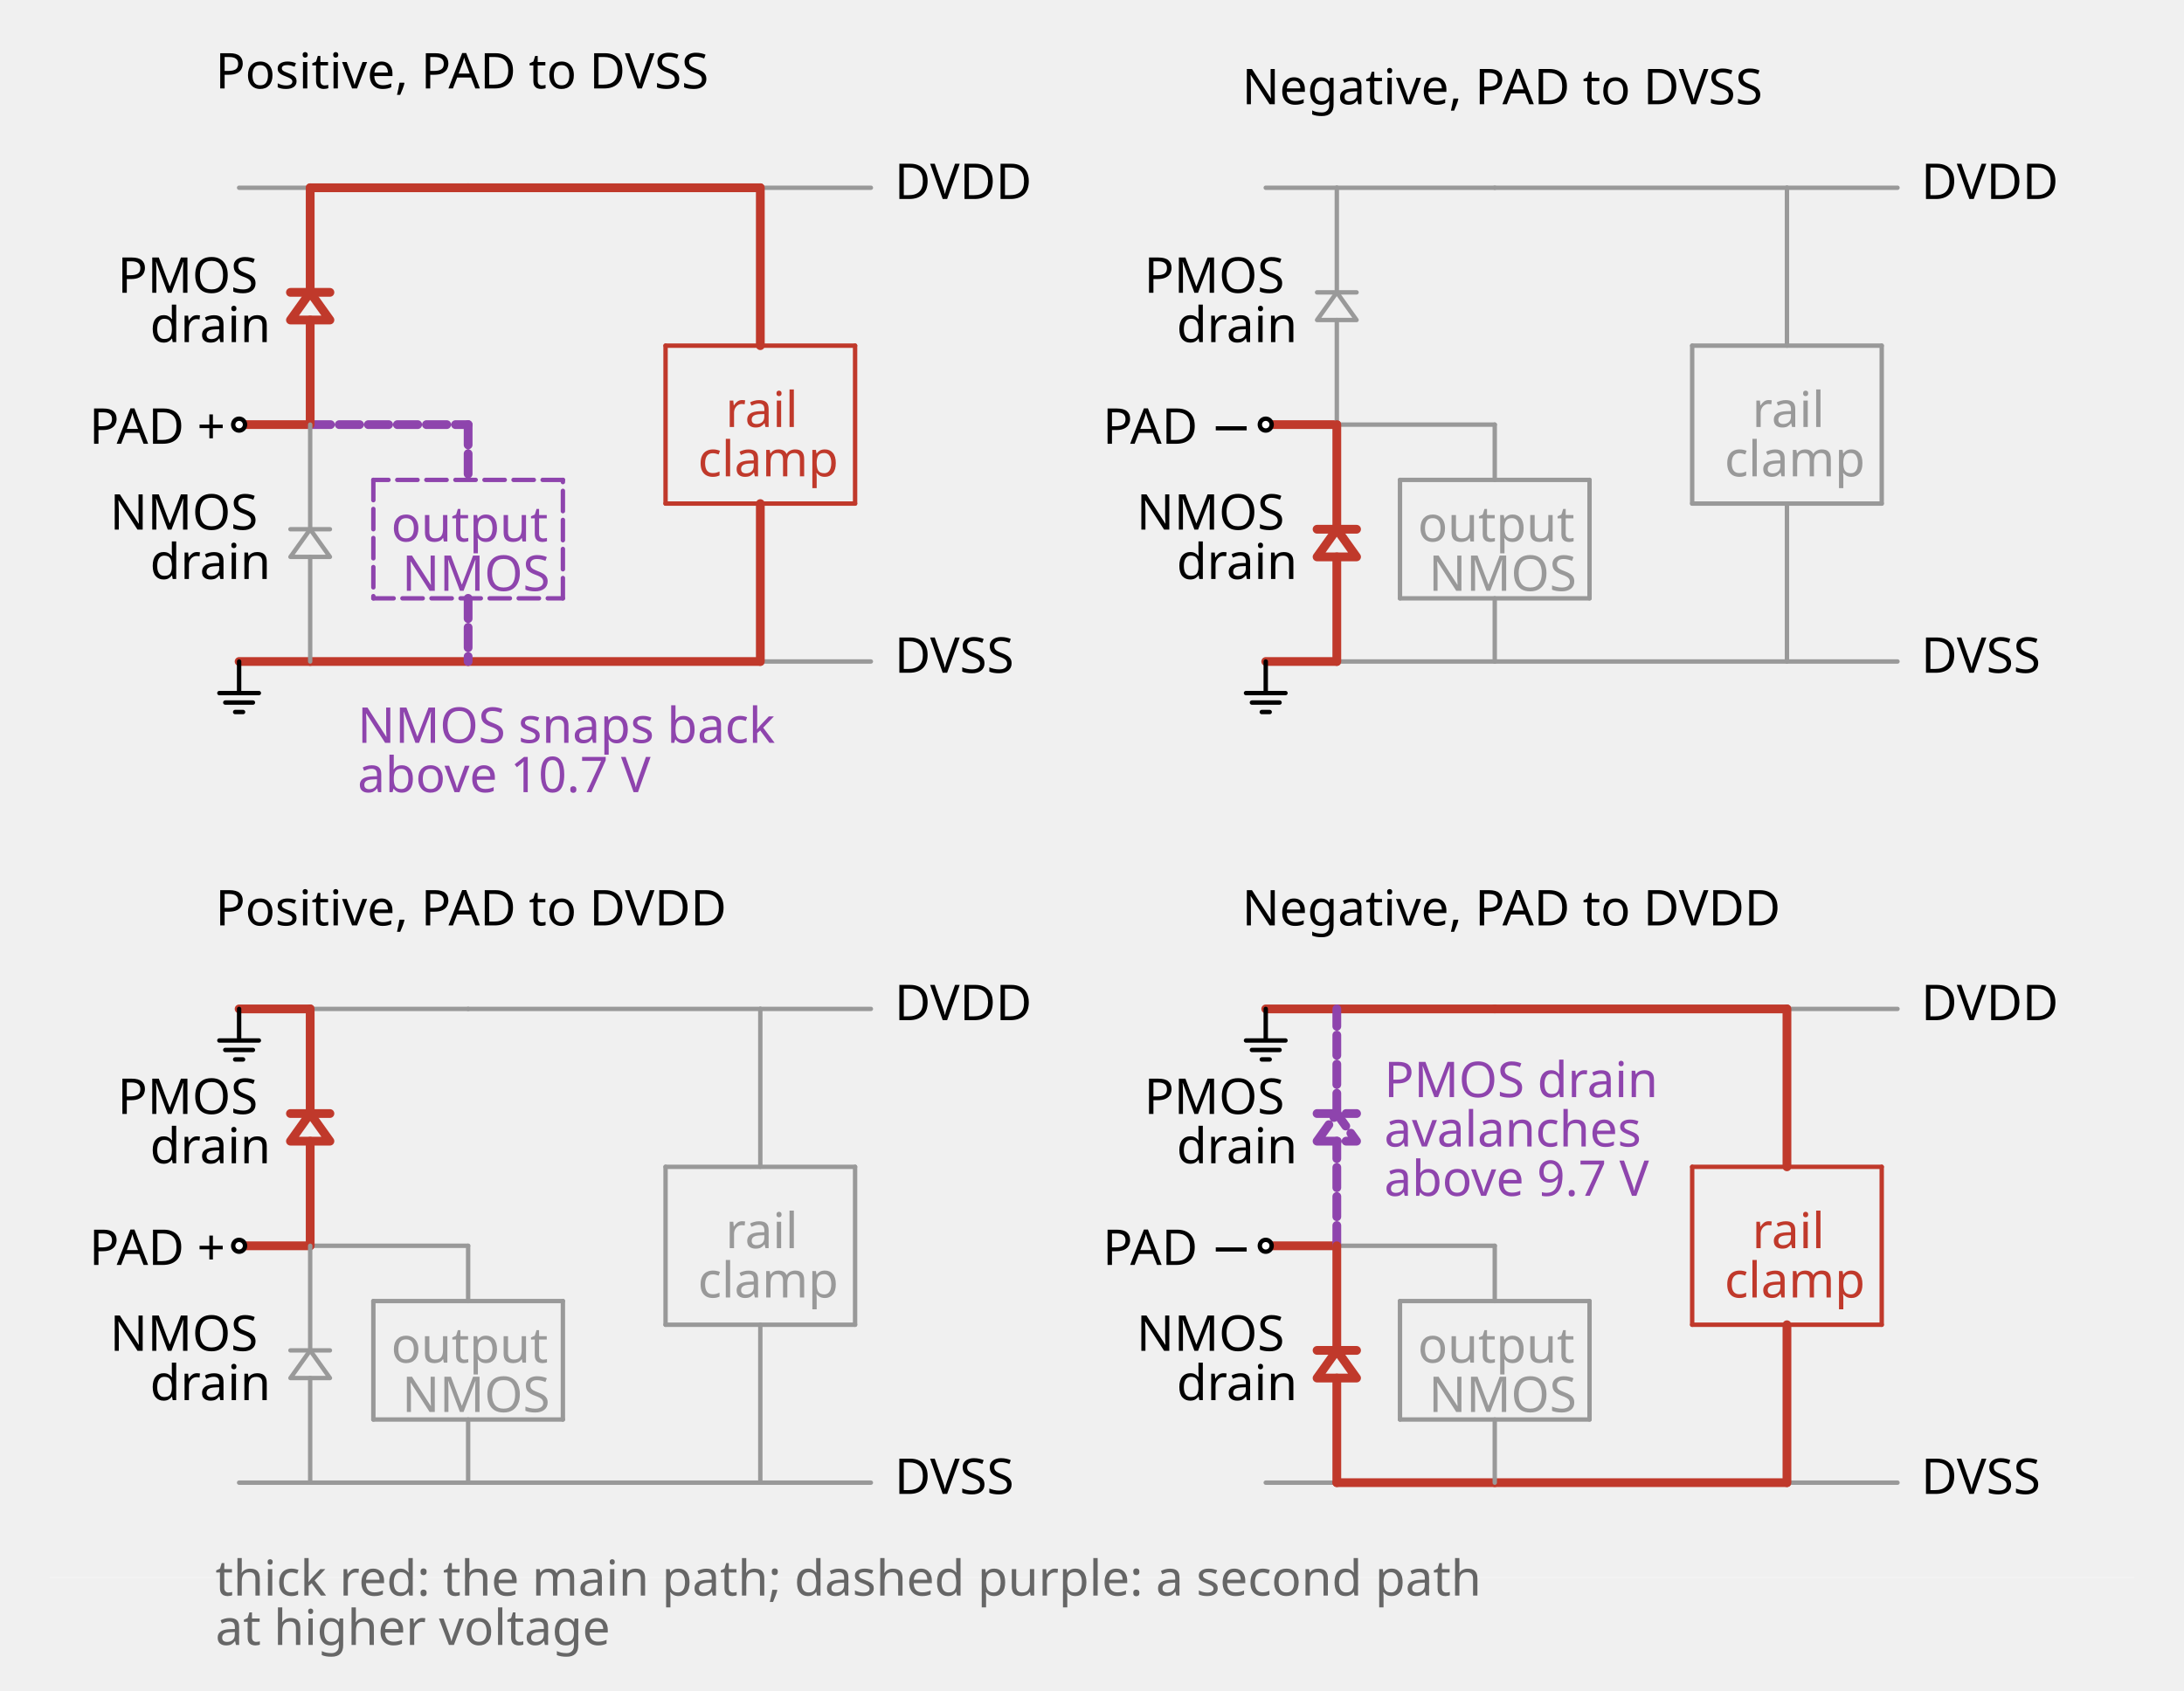
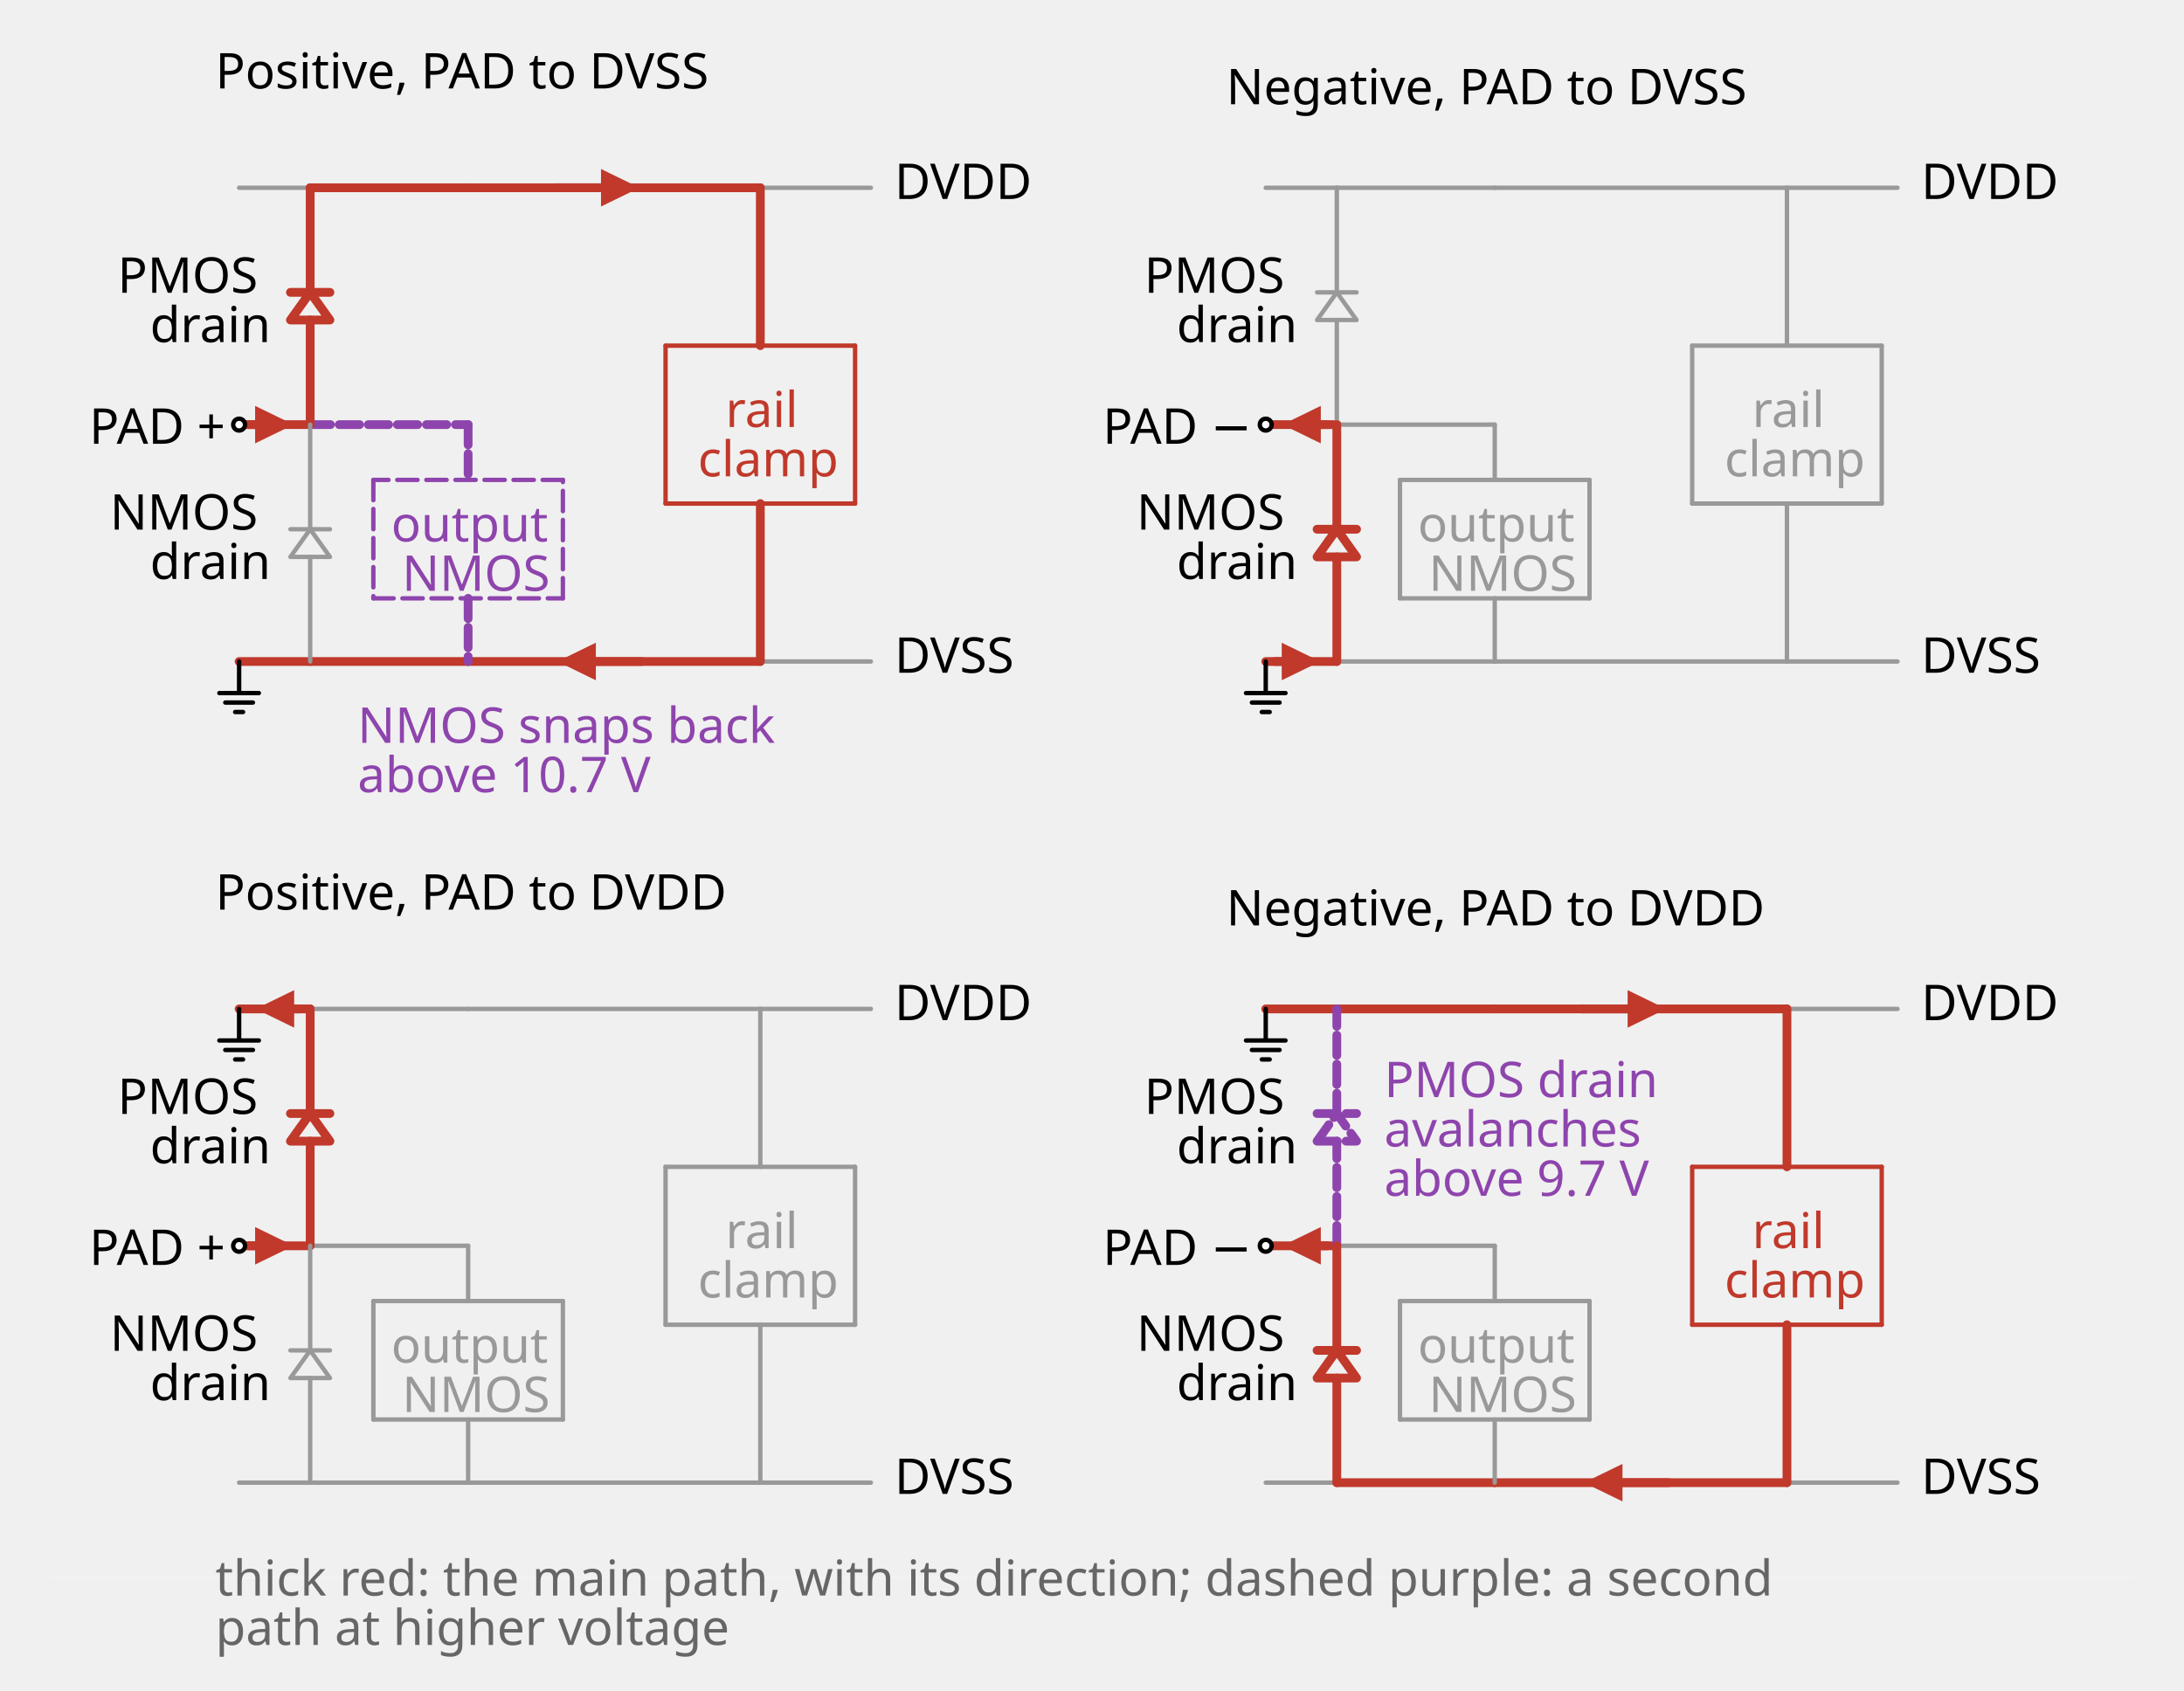
<svg xmlns="http://www.w3.org/2000/svg" xml:lang="en" height="616.48pt" width="796.48pt" viewBox="-69.92 -241.28 796.48 616.48">
  <polygon points="36,-124.56 43.2,-134.64 50.4,-124.56 " style="stroke:#c0392b;fill:none;stroke-width:3.2;stroke-dasharray:-;stroke-linecap:round;stroke-linejoin:round;" />
  <polygon points="36,-38.16 43.2,-48.24 50.4,-38.16 " style="stroke:#999999;fill:none;stroke-width:1.6;stroke-dasharray:-;stroke-linecap:round;stroke-linejoin:round;" />
  <polygon points="410.4,-124.56 417.6,-134.64 424.8,-124.56 " style="stroke:#999999;fill:none;stroke-width:1.6;stroke-dasharray:-;stroke-linecap:round;stroke-linejoin:round;" />
  <polygon points="410.4,-38.16 417.6,-48.24 424.8,-38.16 " style="stroke:#c0392b;fill:none;stroke-width:3.2;stroke-dasharray:-;stroke-linecap:round;stroke-linejoin:round;" />
  <polygon points="36,174.96 43.2,164.88 50.4,174.96 " style="stroke:#c0392b;fill:none;stroke-width:3.2;stroke-dasharray:-;stroke-linecap:round;stroke-linejoin:round;" />
  <polygon points="36,261.36 43.2,251.28 50.4,261.36 " style="stroke:#999999;fill:none;stroke-width:1.6;stroke-dasharray:-;stroke-linecap:round;stroke-linejoin:round;" />
  <polygon points="410.4,174.96 417.6,164.88 424.8,174.96 " style="stroke:#8e44ad;fill:none;stroke-width:3.2;stroke-dasharray:7.4,3.2;stroke-linecap:round;stroke-linejoin:round;" />
  <polygon points="410.4,261.36 417.6,251.28 424.8,261.36 " style="stroke:#c0392b;fill:none;stroke-width:3.2;stroke-dasharray:-;stroke-linecap:round;stroke-linejoin:round;" />
  <path d="M 17.28,-172.8 L 30.24,-172.8 L 43.2,-172.8" style="stroke:#999999;fill:none;stroke-width:1.6;stroke-dasharray:-;stroke-linecap:round;stroke-linejoin:round;" />
  <path d="M 43.2,-172.8 L 72,-172.8 L 100.8,-172.8" style="stroke:#c0392b;fill:none;stroke-width:3.2;stroke-dasharray:-;stroke-linecap:round;stroke-linejoin:round;" />
  <path d="M 100.8,-172.8 L 154.08,-172.8 L 207.36,-172.8" style="stroke:#c0392b;fill:none;stroke-width:3.2;stroke-dasharray:-;stroke-linecap:round;stroke-linejoin:round;" />
  <path d="M 207.36,-172.8 L 227.52,-172.8 L 247.68,-172.8" style="stroke:#999999;fill:none;stroke-width:1.6;stroke-dasharray:-;stroke-linecap:round;stroke-linejoin:round;" />
  <path d="M 17.28,-0.0 L 30.24,-0 L 43.2,-0" style="stroke:#c0392b;fill:none;stroke-width:3.2;stroke-dasharray:-;stroke-linecap:round;stroke-linejoin:round;" />
  <path d="M 43.2,-0.0 L 72,-0 L 100.8,-0" style="stroke:#c0392b;fill:none;stroke-width:3.2;stroke-dasharray:-;stroke-linecap:round;stroke-linejoin:round;" />
  <path d="M 100.8,-0.0 L 154.08,-0 L 207.36,-0" style="stroke:#c0392b;fill:none;stroke-width:3.2;stroke-dasharray:-;stroke-linecap:round;stroke-linejoin:round;" />
  <path d="M 207.36,-0.0 L 227.52,-0 L 247.68,-0" style="stroke:#999999;fill:none;stroke-width:1.6;stroke-dasharray:-;stroke-linecap:round;stroke-linejoin:round;" />
  <path d="M 17.28,-86.4 L 30.24,-86.4 L 43.2,-86.4" style="stroke:#c0392b;fill:none;stroke-width:3.2;stroke-dasharray:-;stroke-linecap:round;stroke-linejoin:round;" />
  <path d="M 43.2,-86.4 L 72,-86.4 L 100.8,-86.4" style="stroke:#8e44ad;fill:none;stroke-width:3.2;stroke-dasharray:7.4,3.2;stroke-linecap:round;stroke-linejoin:round;" />
  <path d="M 43.2,-86.4 L 43.2,-124.56 M 36,-134.64 L 50.4,-134.64 M 43.2,-134.64 L 43.2,-172.8" style="stroke:#c0392b;fill:none;stroke-width:3.2;stroke-dasharray:-;stroke-linecap:round;stroke-linejoin:round;" />
  <path d="M 43.2,-0.0 L 43.2,-38.16 M 36,-48.24 L 50.4,-48.24 M 43.2,-48.24 L 43.2,-86.4" style="stroke:#999999;fill:none;stroke-width:1.6;stroke-dasharray:-;stroke-linecap:round;stroke-linejoin:round;" />
  <path d="M 100.8,-86.4 L 100.8,-76.32 L 100.8,-66.24" style="stroke:#8e44ad;fill:none;stroke-width:3.2;stroke-dasharray:7.4,3.2;stroke-linecap:round;stroke-linejoin:round;" />
  <path d="M 100.8,-23.04 L 100.8,-11.52 L 100.8,-0" style="stroke:#8e44ad;fill:none;stroke-width:3.2;stroke-dasharray:7.4,3.2;stroke-linecap:round;stroke-linejoin:round;" />
  <path d="M 66.24,-23.04 L 100.8,-23.04 L 135.36,-23.04" style="stroke:#8e44ad;fill:none;stroke-width:1.6;stroke-dasharray:7.4,3.2;stroke-linecap:round;stroke-linejoin:round;" />
  <path d="M 135.36,-23.04 L 135.36,-44.64 L 135.36,-66.24" style="stroke:#8e44ad;fill:none;stroke-width:1.6;stroke-dasharray:7.4,3.2;stroke-linecap:round;stroke-linejoin:round;" />
  <path d="M 135.36,-66.24 L 100.8,-66.24 L 66.24,-66.24" style="stroke:#8e44ad;fill:none;stroke-width:1.6;stroke-dasharray:7.4,3.2;stroke-linecap:round;stroke-linejoin:round;" />
  <path d="M 66.24,-66.24 L 66.24,-44.64 L 66.24,-23.04" style="stroke:#8e44ad;fill:none;stroke-width:1.6;stroke-dasharray:7.4,3.2;stroke-linecap:round;stroke-linejoin:round;" />
  <path d="M 207.36,-172.8 L 207.36,-144 L 207.36,-115.2" style="stroke:#c0392b;fill:none;stroke-width:3.2;stroke-dasharray:-;stroke-linecap:round;stroke-linejoin:round;" />
  <path d="M 207.36,-57.6 L 207.36,-28.8 L 207.36,-0" style="stroke:#c0392b;fill:none;stroke-width:3.2;stroke-dasharray:-;stroke-linecap:round;stroke-linejoin:round;" />
  <path d="M 172.8,-57.6 L 207.36,-57.6 L 241.92,-57.6" style="stroke:#c0392b;fill:none;stroke-width:1.6;stroke-dasharray:-;stroke-linecap:round;stroke-linejoin:round;" />
  <path d="M 241.92,-57.6 L 241.92,-86.4 L 241.92,-115.2" style="stroke:#c0392b;fill:none;stroke-width:1.6;stroke-dasharray:-;stroke-linecap:round;stroke-linejoin:round;" />
  <path d="M 241.92,-115.2 L 207.36,-115.2 L 172.8,-115.2" style="stroke:#c0392b;fill:none;stroke-width:1.6;stroke-dasharray:-;stroke-linecap:round;stroke-linejoin:round;" />
  <path d="M 172.8,-115.2 L 172.8,-86.4 L 172.8,-57.6" style="stroke:#c0392b;fill:none;stroke-width:1.6;stroke-dasharray:-;stroke-linecap:round;stroke-linejoin:round;" />
  <path d="M 17.28,-0.0 L 17.28,11.52 L 10.08,11.52 L 24.48,11.52 M 12.24,14.976 L 22.32,14.976 M 15.84,18.432 L 18.72,18.432" style="stroke:black;fill:none;stroke-width:1.6;stroke-dasharray:-;stroke-linecap:round;stroke-linejoin:round;" />
+   <path d="M 20.736,-86.4 L 29.376,-86.4 L 23.616,-86.4" style="stroke:#c0392b;fill:none;stroke-width:3.2;stroke-dasharray:-;stroke-linecap:round;stroke-linejoin:round;" />
+   <path d="M 36.016 -86.4 L 23.616 -80.352 L 23.616 -92.448 Z" style="stroke:#c0392b;fill:#c0392b;stroke-linecap:butt;stroke-linejoin:miter;" />
+   <path d="M 132.48,-172.8 L 148.32,-172.8 L 149.76,-172.8" style="stroke:#c0392b;fill:none;stroke-width:3.2;stroke-dasharray:-;stroke-linecap:round;stroke-linejoin:round;" />
+   <path d="M 162.16 -172.8 L 149.76 -166.752 L 149.76 -178.848 Z" style="stroke:#c0392b;fill:#c0392b;stroke-linecap:butt;stroke-linejoin:miter;" />
+   <path d="M 164.16,-0.0 L 148.32,-0 L 146.88,-0" style="stroke:#c0392b;fill:none;stroke-width:3.2;stroke-dasharray:-;stroke-linecap:round;stroke-linejoin:round;" />
+   <path d="M 134.48 -0 L 146.88 -6.048 L 146.88 6.048 Z" style="stroke:#c0392b;fill:#c0392b;stroke-linecap:butt;stroke-linejoin:miter;" />
  <path d="M 391.68,-172.8 L 404.64,-172.8 L 417.6,-172.8" style="stroke:#999999;fill:none;stroke-width:1.6;stroke-dasharray:-;stroke-linecap:round;stroke-linejoin:round;" />
  <path d="M 417.6,-172.8 L 446.4,-172.8 L 475.2,-172.8" style="stroke:#999999;fill:none;stroke-width:1.6;stroke-dasharray:-;stroke-linecap:round;stroke-linejoin:round;" />
  <path d="M 475.2,-172.8 L 528.48,-172.8 L 581.76,-172.8" style="stroke:#999999;fill:none;stroke-width:1.6;stroke-dasharray:-;stroke-linecap:round;stroke-linejoin:round;" />
  <path d="M 581.76,-172.8 L 601.92,-172.8 L 622.08,-172.8" style="stroke:#999999;fill:none;stroke-width:1.6;stroke-dasharray:-;stroke-linecap:round;stroke-linejoin:round;" />
  <path d="M 391.68,-0.0 L 404.64,-0 L 417.6,-0" style="stroke:#c0392b;fill:none;stroke-width:3.2;stroke-dasharray:-;stroke-linecap:round;stroke-linejoin:round;" />
  <path d="M 417.6,-0.0 L 446.4,-0 L 475.2,-0" style="stroke:#999999;fill:none;stroke-width:1.6;stroke-dasharray:-;stroke-linecap:round;stroke-linejoin:round;" />
  <path d="M 475.2,-0.0 L 528.48,-0 L 581.76,-0" style="stroke:#999999;fill:none;stroke-width:1.6;stroke-dasharray:-;stroke-linecap:round;stroke-linejoin:round;" />
  <path d="M 581.76,-0.0 L 601.92,-0 L 622.08,-0" style="stroke:#999999;fill:none;stroke-width:1.6;stroke-dasharray:-;stroke-linecap:round;stroke-linejoin:round;" />
  <path d="M 391.68,-86.4 L 404.64,-86.4 L 417.6,-86.4" style="stroke:#c0392b;fill:none;stroke-width:3.2;stroke-dasharray:-;stroke-linecap:round;stroke-linejoin:round;" />
  <path d="M 417.6,-86.4 L 446.4,-86.4 L 475.2,-86.4" style="stroke:#999999;fill:none;stroke-width:1.6;stroke-dasharray:-;stroke-linecap:round;stroke-linejoin:round;" />
  <path d="M 417.6,-86.4 L 417.6,-124.56 M 410.4,-134.64 L 424.8,-134.64 M 417.6,-134.64 L 417.6,-172.8" style="stroke:#999999;fill:none;stroke-width:1.6;stroke-dasharray:-;stroke-linecap:round;stroke-linejoin:round;" />
  <path d="M 417.6,-0.0 L 417.6,-38.16 M 410.4,-48.24 L 424.8,-48.24 M 417.6,-48.24 L 417.6,-86.4" style="stroke:#c0392b;fill:none;stroke-width:3.2;stroke-dasharray:-;stroke-linecap:round;stroke-linejoin:round;" />
  <path d="M 475.2,-86.4 L 475.2,-76.32 L 475.2,-66.24" style="stroke:#999999;fill:none;stroke-width:1.6;stroke-dasharray:-;stroke-linecap:round;stroke-linejoin:round;" />
  <path d="M 475.2,-23.04 L 475.2,-11.52 L 475.2,-0" style="stroke:#999999;fill:none;stroke-width:1.6;stroke-dasharray:-;stroke-linecap:round;stroke-linejoin:round;" />
  <path d="M 440.64,-23.04 L 475.2,-23.04 L 509.76,-23.04" style="stroke:#999999;fill:none;stroke-width:1.6;stroke-dasharray:-;stroke-linecap:round;stroke-linejoin:round;" />
  <path d="M 509.76,-23.04 L 509.76,-44.64 L 509.76,-66.24" style="stroke:#999999;fill:none;stroke-width:1.6;stroke-dasharray:-;stroke-linecap:round;stroke-linejoin:round;" />
  <path d="M 509.76,-66.24 L 475.2,-66.24 L 440.64,-66.24" style="stroke:#999999;fill:none;stroke-width:1.6;stroke-dasharray:-;stroke-linecap:round;stroke-linejoin:round;" />
  <path d="M 440.64,-66.24 L 440.64,-44.64 L 440.64,-23.04" style="stroke:#999999;fill:none;stroke-width:1.6;stroke-dasharray:-;stroke-linecap:round;stroke-linejoin:round;" />
  <path d="M 581.76,-172.8 L 581.76,-144 L 581.76,-115.2" style="stroke:#999999;fill:none;stroke-width:1.6;stroke-dasharray:-;stroke-linecap:round;stroke-linejoin:round;" />
  <path d="M 581.76,-57.6 L 581.76,-28.8 L 581.76,-0" style="stroke:#999999;fill:none;stroke-width:1.6;stroke-dasharray:-;stroke-linecap:round;stroke-linejoin:round;" />
  <path d="M 547.2,-57.6 L 581.76,-57.6 L 616.32,-57.6" style="stroke:#999999;fill:none;stroke-width:1.6;stroke-dasharray:-;stroke-linecap:round;stroke-linejoin:round;" />
  <path d="M 616.32,-57.6 L 616.32,-86.4 L 616.32,-115.2" style="stroke:#999999;fill:none;stroke-width:1.6;stroke-dasharray:-;stroke-linecap:round;stroke-linejoin:round;" />
  <path d="M 616.32,-115.2 L 581.76,-115.2 L 547.2,-115.2" style="stroke:#999999;fill:none;stroke-width:1.6;stroke-dasharray:-;stroke-linecap:round;stroke-linejoin:round;" />
  <path d="M 547.2,-115.2 L 547.2,-86.4 L 547.2,-57.6" style="stroke:#999999;fill:none;stroke-width:1.6;stroke-dasharray:-;stroke-linecap:round;stroke-linejoin:round;" />
  <path d="M 391.68,-0.0 L 391.68,11.52 L 384.48,11.52 L 398.88,11.52 M 386.64,14.976 L 396.72,14.976 M 390.24,18.432 L 393.12,18.432" style="stroke:black;fill:none;stroke-width:1.6;stroke-dasharray:-;stroke-linecap:round;stroke-linejoin:round;" />
+   <path d="M 414.144,-86.4 L 405.504,-86.4 L 411.264,-86.4" style="stroke:#c0392b;fill:none;stroke-width:3.2;stroke-dasharray:-;stroke-linecap:round;stroke-linejoin:round;" />
+   <path d="M 398.864 -86.4 L 411.264 -92.448 L 411.264 -80.352 Z" style="stroke:#c0392b;fill:#c0392b;stroke-linecap:butt;stroke-linejoin:miter;" />
+   <path d="M 395.136,-0.0 L 403.776,-0 L 398.016,-0" style="stroke:#c0392b;fill:none;stroke-width:3.2;stroke-dasharray:-;stroke-linecap:round;stroke-linejoin:round;" />
+   <path d="M 410.416 0 L 398.016 6.048 L 398.016 -6.048 Z" style="stroke:#c0392b;fill:#c0392b;stroke-linecap:butt;stroke-linejoin:miter;" />
  <path d="M 17.28,126.72 L 30.24,126.72 L 43.2,126.72" style="stroke:#c0392b;fill:none;stroke-width:3.2;stroke-dasharray:-;stroke-linecap:round;stroke-linejoin:round;" />
  <path d="M 43.2,126.72 L 72,126.72 L 100.8,126.72" style="stroke:#999999;fill:none;stroke-width:1.6;stroke-dasharray:-;stroke-linecap:round;stroke-linejoin:round;" />
  <path d="M 100.8,126.72 L 154.08,126.72 L 207.36,126.72" style="stroke:#999999;fill:none;stroke-width:1.6;stroke-dasharray:-;stroke-linecap:round;stroke-linejoin:round;" />
  <path d="M 207.36,126.72 L 227.52,126.72 L 247.68,126.72" style="stroke:#999999;fill:none;stroke-width:1.6;stroke-dasharray:-;stroke-linecap:round;stroke-linejoin:round;" />
  <path d="M 17.28,299.52 L 30.24,299.52 L 43.2,299.52" style="stroke:#999999;fill:none;stroke-width:1.6;stroke-dasharray:-;stroke-linecap:round;stroke-linejoin:round;" />
  <path d="M 43.2,299.52 L 72,299.52 L 100.8,299.52" style="stroke:#999999;fill:none;stroke-width:1.6;stroke-dasharray:-;stroke-linecap:round;stroke-linejoin:round;" />
  <path d="M 100.8,299.52 L 154.08,299.52 L 207.36,299.52" style="stroke:#999999;fill:none;stroke-width:1.6;stroke-dasharray:-;stroke-linecap:round;stroke-linejoin:round;" />
  <path d="M 207.36,299.52 L 227.52,299.52 L 247.68,299.52" style="stroke:#999999;fill:none;stroke-width:1.6;stroke-dasharray:-;stroke-linecap:round;stroke-linejoin:round;" />
  <path d="M 17.28,213.12 L 30.24,213.12 L 43.2,213.12" style="stroke:#c0392b;fill:none;stroke-width:3.2;stroke-dasharray:-;stroke-linecap:round;stroke-linejoin:round;" />
  <path d="M 43.2,213.12 L 72,213.12 L 100.8,213.12" style="stroke:#999999;fill:none;stroke-width:1.6;stroke-dasharray:-;stroke-linecap:round;stroke-linejoin:round;" />
  <path d="M 43.2,213.12 L 43.2,174.96 M 36,164.88 L 50.4,164.88 M 43.2,164.88 L 43.2,126.72" style="stroke:#c0392b;fill:none;stroke-width:3.2;stroke-dasharray:-;stroke-linecap:round;stroke-linejoin:round;" />
  <path d="M 43.2,299.52 L 43.2,261.36 M 36,251.28 L 50.4,251.28 M 43.2,251.28 L 43.2,213.12" style="stroke:#999999;fill:none;stroke-width:1.6;stroke-dasharray:-;stroke-linecap:round;stroke-linejoin:round;" />
  <path d="M 100.8,213.12 L 100.8,223.2 L 100.8,233.28" style="stroke:#999999;fill:none;stroke-width:1.6;stroke-dasharray:-;stroke-linecap:round;stroke-linejoin:round;" />
  <path d="M 100.8,276.48 L 100.8,288 L 100.8,299.52" style="stroke:#999999;fill:none;stroke-width:1.6;stroke-dasharray:-;stroke-linecap:round;stroke-linejoin:round;" />
  <path d="M 66.24,276.48 L 100.8,276.48 L 135.36,276.48" style="stroke:#999999;fill:none;stroke-width:1.6;stroke-dasharray:-;stroke-linecap:round;stroke-linejoin:round;" />
  <path d="M 135.36,276.48 L 135.36,254.88 L 135.36,233.28" style="stroke:#999999;fill:none;stroke-width:1.6;stroke-dasharray:-;stroke-linecap:round;stroke-linejoin:round;" />
  <path d="M 135.36,233.28 L 100.8,233.28 L 66.24,233.28" style="stroke:#999999;fill:none;stroke-width:1.6;stroke-dasharray:-;stroke-linecap:round;stroke-linejoin:round;" />
  <path d="M 66.24,233.28 L 66.24,254.88 L 66.24,276.48" style="stroke:#999999;fill:none;stroke-width:1.6;stroke-dasharray:-;stroke-linecap:round;stroke-linejoin:round;" />
  <path d="M 207.36,126.72 L 207.36,155.52 L 207.36,184.32" style="stroke:#999999;fill:none;stroke-width:1.6;stroke-dasharray:-;stroke-linecap:round;stroke-linejoin:round;" />
  <path d="M 207.36,241.92 L 207.36,270.72 L 207.36,299.52" style="stroke:#999999;fill:none;stroke-width:1.6;stroke-dasharray:-;stroke-linecap:round;stroke-linejoin:round;" />
  <path d="M 172.8,241.92 L 207.36,241.92 L 241.92,241.92" style="stroke:#999999;fill:none;stroke-width:1.6;stroke-dasharray:-;stroke-linecap:round;stroke-linejoin:round;" />
  <path d="M 241.92,241.92 L 241.92,213.12 L 241.92,184.32" style="stroke:#999999;fill:none;stroke-width:1.6;stroke-dasharray:-;stroke-linecap:round;stroke-linejoin:round;" />
  <path d="M 241.92,184.32 L 207.36,184.32 L 172.8,184.32" style="stroke:#999999;fill:none;stroke-width:1.6;stroke-dasharray:-;stroke-linecap:round;stroke-linejoin:round;" />
  <path d="M 172.8,184.32 L 172.8,213.12 L 172.8,241.92" style="stroke:#999999;fill:none;stroke-width:1.6;stroke-dasharray:-;stroke-linecap:round;stroke-linejoin:round;" />
  <path d="M 17.28,126.72 L 17.28,138.24 L 10.08,138.24 L 24.48,138.24 M 12.24,141.696 L 22.32,141.696 M 15.84,145.152 L 18.72,145.152" style="stroke:black;fill:none;stroke-width:1.6;stroke-dasharray:-;stroke-linecap:round;stroke-linejoin:round;" />
+   <path d="M 20.736,213.12 L 29.376,213.12 L 23.616,213.12" style="stroke:#c0392b;fill:none;stroke-width:3.2;stroke-dasharray:-;stroke-linecap:round;stroke-linejoin:round;" />
+   <path d="M 36.016 213.12 L 23.616 219.168 L 23.616 207.072 Z" style="stroke:#c0392b;fill:#c0392b;stroke-linecap:butt;stroke-linejoin:miter;" />
+   <path d="M 39.744,126.72 L 31.104,126.72 L 36.864,126.72" style="stroke:#c0392b;fill:none;stroke-width:3.2;stroke-dasharray:-;stroke-linecap:round;stroke-linejoin:round;" />
+   <path d="M 24.464 126.72 L 36.864 120.672 L 36.864 132.768 Z" style="stroke:#c0392b;fill:#c0392b;stroke-linecap:butt;stroke-linejoin:miter;" />
  <path d="M 391.68,126.72 L 404.64,126.72 L 417.6,126.72" style="stroke:#c0392b;fill:none;stroke-width:3.2;stroke-dasharray:-;stroke-linecap:round;stroke-linejoin:round;" />
  <path d="M 417.6,126.72 L 446.4,126.72 L 475.2,126.72" style="stroke:#c0392b;fill:none;stroke-width:3.2;stroke-dasharray:-;stroke-linecap:round;stroke-linejoin:round;" />
  <path d="M 475.2,126.72 L 528.48,126.72 L 581.76,126.72" style="stroke:#c0392b;fill:none;stroke-width:3.2;stroke-dasharray:-;stroke-linecap:round;stroke-linejoin:round;" />
  <path d="M 581.76,126.72 L 601.92,126.72 L 622.08,126.72" style="stroke:#999999;fill:none;stroke-width:1.6;stroke-dasharray:-;stroke-linecap:round;stroke-linejoin:round;" />
  <path d="M 391.68,299.52 L 404.64,299.52 L 417.6,299.52" style="stroke:#999999;fill:none;stroke-width:1.6;stroke-dasharray:-;stroke-linecap:round;stroke-linejoin:round;" />
  <path d="M 417.6,299.52 L 446.4,299.52 L 475.2,299.52" style="stroke:#c0392b;fill:none;stroke-width:3.2;stroke-dasharray:-;stroke-linecap:round;stroke-linejoin:round;" />
  <path d="M 475.2,299.52 L 528.48,299.52 L 581.76,299.52" style="stroke:#c0392b;fill:none;stroke-width:3.2;stroke-dasharray:-;stroke-linecap:round;stroke-linejoin:round;" />
  <path d="M 581.76,299.52 L 601.92,299.52 L 622.08,299.52" style="stroke:#999999;fill:none;stroke-width:1.6;stroke-dasharray:-;stroke-linecap:round;stroke-linejoin:round;" />
  <path d="M 391.68,213.12 L 404.64,213.12 L 417.6,213.12" style="stroke:#c0392b;fill:none;stroke-width:3.2;stroke-dasharray:-;stroke-linecap:round;stroke-linejoin:round;" />
  <path d="M 417.6,213.12 L 446.4,213.12 L 475.2,213.12" style="stroke:#999999;fill:none;stroke-width:1.6;stroke-dasharray:-;stroke-linecap:round;stroke-linejoin:round;" />
  <path d="M 417.6,213.12 L 417.6,174.96 M 410.4,164.88 L 424.8,164.88 M 417.6,164.88 L 417.6,126.72" style="stroke:#8e44ad;fill:none;stroke-width:3.2;stroke-dasharray:7.4,3.2;stroke-linecap:round;stroke-linejoin:round;" />
  <path d="M 417.6,299.52 L 417.6,261.36 M 410.4,251.28 L 424.8,251.28 M 417.6,251.28 L 417.6,213.12" style="stroke:#c0392b;fill:none;stroke-width:3.2;stroke-dasharray:-;stroke-linecap:round;stroke-linejoin:round;" />
  <path d="M 475.2,213.12 L 475.2,223.2 L 475.2,233.28" style="stroke:#999999;fill:none;stroke-width:1.6;stroke-dasharray:-;stroke-linecap:round;stroke-linejoin:round;" />
  <path d="M 475.2,276.48 L 475.2,288 L 475.2,299.52" style="stroke:#999999;fill:none;stroke-width:1.6;stroke-dasharray:-;stroke-linecap:round;stroke-linejoin:round;" />
  <path d="M 440.64,276.48 L 475.2,276.48 L 509.76,276.48" style="stroke:#999999;fill:none;stroke-width:1.6;stroke-dasharray:-;stroke-linecap:round;stroke-linejoin:round;" />
  <path d="M 509.76,276.48 L 509.76,254.88 L 509.76,233.28" style="stroke:#999999;fill:none;stroke-width:1.6;stroke-dasharray:-;stroke-linecap:round;stroke-linejoin:round;" />
  <path d="M 509.76,233.28 L 475.2,233.28 L 440.64,233.28" style="stroke:#999999;fill:none;stroke-width:1.6;stroke-dasharray:-;stroke-linecap:round;stroke-linejoin:round;" />
  <path d="M 440.64,233.28 L 440.64,254.88 L 440.64,276.48" style="stroke:#999999;fill:none;stroke-width:1.6;stroke-dasharray:-;stroke-linecap:round;stroke-linejoin:round;" />
  <path d="M 581.76,126.72 L 581.76,155.52 L 581.76,184.32" style="stroke:#c0392b;fill:none;stroke-width:3.2;stroke-dasharray:-;stroke-linecap:round;stroke-linejoin:round;" />
  <path d="M 581.76,241.92 L 581.76,270.72 L 581.76,299.52" style="stroke:#c0392b;fill:none;stroke-width:3.2;stroke-dasharray:-;stroke-linecap:round;stroke-linejoin:round;" />
  <path d="M 547.2,241.92 L 581.76,241.92 L 616.32,241.92" style="stroke:#c0392b;fill:none;stroke-width:1.6;stroke-dasharray:-;stroke-linecap:round;stroke-linejoin:round;" />
  <path d="M 616.32,241.92 L 616.32,213.12 L 616.32,184.32" style="stroke:#c0392b;fill:none;stroke-width:1.6;stroke-dasharray:-;stroke-linecap:round;stroke-linejoin:round;" />
  <path d="M 616.32,184.32 L 581.76,184.32 L 547.2,184.32" style="stroke:#c0392b;fill:none;stroke-width:1.6;stroke-dasharray:-;stroke-linecap:round;stroke-linejoin:round;" />
  <path d="M 547.2,184.32 L 547.2,213.12 L 547.2,241.92" style="stroke:#c0392b;fill:none;stroke-width:1.6;stroke-dasharray:-;stroke-linecap:round;stroke-linejoin:round;" />
  <path d="M 391.68,126.72 L 391.68,138.24 L 384.48,138.24 L 398.88,138.24 M 386.64,141.696 L 396.72,141.696 M 390.24,145.152 L 393.12,145.152" style="stroke:black;fill:none;stroke-width:1.6;stroke-dasharray:-;stroke-linecap:round;stroke-linejoin:round;" />
+   <path d="M 414.144,213.12 L 405.504,213.12 L 411.264,213.12" style="stroke:#c0392b;fill:none;stroke-width:3.2;stroke-dasharray:-;stroke-linecap:round;stroke-linejoin:round;" />
+   <path d="M 398.864 213.12 L 411.264 207.072 L 411.264 219.168 Z" style="stroke:#c0392b;fill:#c0392b;stroke-linecap:butt;stroke-linejoin:miter;" />
+   <path d="M 506.88,126.72 L 522.72,126.72 L 524.16,126.72" style="stroke:#c0392b;fill:none;stroke-width:3.2;stroke-dasharray:-;stroke-linecap:round;stroke-linejoin:round;" />
+   <path d="M 536.56 126.72 L 524.16 132.768 L 524.16 120.672 Z" style="stroke:#c0392b;fill:#c0392b;stroke-linecap:butt;stroke-linejoin:miter;" />
+   <path d="M 538.56,299.52 L 522.72,299.52 L 521.28,299.52" style="stroke:#c0392b;fill:none;stroke-width:3.2;stroke-dasharray:-;stroke-linecap:round;stroke-linejoin:round;" />
+   <path d="M 508.88 299.52 L 521.28 293.472 L 521.28 305.568 Z" style="stroke:#c0392b;fill:#c0392b;stroke-linecap:butt;stroke-linejoin:miter;" />
  <path d="M -51.84,334.08 L 328.32,334.08 L 708.48,334.08" style="stroke:white;fill:none;stroke-width:0.1;stroke-dasharray:-;stroke-linecap:round;stroke-linejoin:round;" />
  <text x="8.64" y="-234.0" dominant-baseline="central" fill="black" font-size="18" font-family="sans" text-anchor="start">
    <tspan x="8.64" dy="18">Positive, PAD to DVSS</tspan>
  </text>
  <text x="256.32" y="-193.68" dominant-baseline="central" fill="black" font-size="18" font-family="sans" text-anchor="start">
    <tspan x="256.32" dy="18">DVDD</tspan>
  </text>
  <text x="256.32" y="-20.88" dominant-baseline="central" fill="black" font-size="18" font-family="sans" text-anchor="start">
    <tspan x="256.32" dy="18">DVSS</tspan>
  </text>
  <text x="28.8" y="-159.48" dominant-baseline="central" fill="black" font-size="18" font-family="sans" text-anchor="end">
    <tspan x="28.8" dy="18">PMOS</tspan>
    <tspan x="28.8" dy="18">drain</tspan>
  </text>
  <text x="28.8" y="-73.08" dominant-baseline="central" fill="black" font-size="18" font-family="sans" text-anchor="end">
    <tspan x="28.8" dy="18">NMOS</tspan>
    <tspan x="28.8" dy="18">drain</tspan>
  </text>
  <text x="103.68" y="-68.76" dominant-baseline="central" fill="#8e44ad" font-size="18" font-family="sans" text-anchor="middle">
    <tspan x="103.68" dy="18">output</tspan>
    <tspan x="103.68" dy="18">NMOS</tspan>
  </text>
  <text x="210.24" y="-110.52" dominant-baseline="central" fill="#c0392b" font-size="18" font-family="sans" text-anchor="middle">
    <tspan x="210.24" dy="18">rail</tspan>
    <tspan x="210.24" dy="18">clamp</tspan>
  </text>
  <text x="60.48" y="4.68" dominant-baseline="central" fill="#8e44ad" font-size="18" font-family="sans" text-anchor="start">
    <tspan x="60.48" dy="18">NMOS snaps back</tspan>
    <tspan x="60.48" dy="18">above 10.7 V</tspan>
  </text>
-   <text x="383.04" y="-228.24" dominant-baseline="central" fill="black" font-size="18" font-family="sans" text-anchor="start">
-     <tspan x="383.04" dy="18">Negative, PAD to DVSS</tspan>
+   <text x="377.28" y="-228.24" dominant-baseline="central" fill="black" font-size="18" font-family="sans" text-anchor="start">
+     <tspan x="377.28" dy="18">Negative, PAD to DVSS</tspan>
  </text>
  <text x="630.72" y="-193.68" dominant-baseline="central" fill="black" font-size="18" font-family="sans" text-anchor="start">
    <tspan x="630.72" dy="18">DVDD</tspan>
  </text>
  <text x="630.72" y="-20.88" dominant-baseline="central" fill="black" font-size="18" font-family="sans" text-anchor="start">
    <tspan x="630.72" dy="18">DVSS</tspan>
  </text>
  <text x="403.2" y="-159.48" dominant-baseline="central" fill="black" font-size="18" font-family="sans" text-anchor="end">
    <tspan x="403.2" dy="18">PMOS</tspan>
    <tspan x="403.2" dy="18">drain</tspan>
  </text>
  <text x="403.2" y="-73.08" dominant-baseline="central" fill="black" font-size="18" font-family="sans" text-anchor="end">
    <tspan x="403.2" dy="18">NMOS</tspan>
    <tspan x="403.2" dy="18">drain</tspan>
  </text>
  <text x="478.08" y="-68.76" dominant-baseline="central" fill="#999999" font-size="18" font-family="sans" text-anchor="middle">
    <tspan x="478.08" dy="18">output</tspan>
    <tspan x="478.08" dy="18">NMOS</tspan>
  </text>
  <text x="584.64" y="-110.52" dominant-baseline="central" fill="#999999" font-size="18" font-family="sans" text-anchor="middle">
    <tspan x="584.64" dy="18">rail</tspan>
    <tspan x="584.64" dy="18">clamp</tspan>
  </text>
-   <text x="8.64" y="71.28" dominant-baseline="central" fill="black" font-size="18" font-family="sans" text-anchor="start">
+   <text x="8.64" y="65.52" dominant-baseline="central" fill="black" font-size="18" font-family="sans" text-anchor="start">
    <tspan x="8.64" dy="18">Positive, PAD to DVDD</tspan>
  </text>
  <text x="256.32" y="105.84" dominant-baseline="central" fill="black" font-size="18" font-family="sans" text-anchor="start">
    <tspan x="256.32" dy="18">DVDD</tspan>
  </text>
  <text x="256.32" y="278.64" dominant-baseline="central" fill="black" font-size="18" font-family="sans" text-anchor="start">
    <tspan x="256.32" dy="18">DVSS</tspan>
  </text>
  <text x="28.8" y="140.04" dominant-baseline="central" fill="black" font-size="18" font-family="sans" text-anchor="end">
    <tspan x="28.8" dy="18">PMOS</tspan>
    <tspan x="28.8" dy="18">drain</tspan>
  </text>
  <text x="28.8" y="226.44" dominant-baseline="central" fill="black" font-size="18" font-family="sans" text-anchor="end">
    <tspan x="28.8" dy="18">NMOS</tspan>
    <tspan x="28.8" dy="18">drain</tspan>
  </text>
  <text x="103.68" y="230.76" dominant-baseline="central" fill="#999999" font-size="18" font-family="sans" text-anchor="middle">
    <tspan x="103.68" dy="18">output</tspan>
    <tspan x="103.68" dy="18">NMOS</tspan>
  </text>
  <text x="210.24" y="189.0" dominant-baseline="central" fill="#999999" font-size="18" font-family="sans" text-anchor="middle">
    <tspan x="210.24" dy="18">rail</tspan>
    <tspan x="210.24" dy="18">clamp</tspan>
  </text>
-   <text x="383.04" y="71.28" dominant-baseline="central" fill="black" font-size="18" font-family="sans" text-anchor="start">
-     <tspan x="383.04" dy="18">Negative, PAD to DVDD</tspan>
+   <text x="377.28" y="71.28" dominant-baseline="central" fill="black" font-size="18" font-family="sans" text-anchor="start">
+     <tspan x="377.28" dy="18">Negative, PAD to DVDD</tspan>
  </text>
  <text x="630.72" y="105.84" dominant-baseline="central" fill="black" font-size="18" font-family="sans" text-anchor="start">
    <tspan x="630.72" dy="18">DVDD</tspan>
  </text>
  <text x="630.72" y="278.64" dominant-baseline="central" fill="black" font-size="18" font-family="sans" text-anchor="start">
    <tspan x="630.72" dy="18">DVSS</tspan>
  </text>
  <text x="403.2" y="140.04" dominant-baseline="central" fill="black" font-size="18" font-family="sans" text-anchor="end">
    <tspan x="403.2" dy="18">PMOS</tspan>
    <tspan x="403.2" dy="18">drain</tspan>
  </text>
  <text x="403.2" y="226.44" dominant-baseline="central" fill="black" font-size="18" font-family="sans" text-anchor="end">
    <tspan x="403.2" dy="18">NMOS</tspan>
    <tspan x="403.2" dy="18">drain</tspan>
  </text>
  <text x="478.08" y="230.76" dominant-baseline="central" fill="#999999" font-size="18" font-family="sans" text-anchor="middle">
    <tspan x="478.08" dy="18">output</tspan>
    <tspan x="478.08" dy="18">NMOS</tspan>
  </text>
  <text x="584.64" y="189.0" dominant-baseline="central" fill="#c0392b" font-size="18" font-family="sans" text-anchor="middle">
    <tspan x="584.64" dy="18">rail</tspan>
    <tspan x="584.64" dy="18">clamp</tspan>
  </text>
  <text x="434.88" y="133.92" dominant-baseline="central" fill="#8e44ad" font-size="18" font-family="sans" text-anchor="start">
    <tspan x="434.88" dy="18">PMOS drain</tspan>
    <tspan x="434.88" dy="18">avalanches</tspan>
    <tspan x="434.88" dy="18">above 9.7 V</tspan>
  </text>
  <text x="8.64" y="315.72" dominant-baseline="central" fill="#666666" font-size="18" font-family="sans" text-anchor="start">
-     <tspan x="8.64" dy="18">thick red: the main path; dashed purple: a second path</tspan>
-     <tspan x="8.64" dy="18">at higher voltage</tspan>
+     <tspan x="8.64" dy="18">thick red: the main path, with its direction; dashed purple: a second</tspan>
+     <tspan x="8.64" dy="18">path at higher voltage</tspan>
  </text>
  <circle cx="17.28" cy="-86.4" r="2.16" style="stroke:black;fill:white;stroke-width:1.6;stroke-dasharray:-;" />
  <text x="12.24" y="-104.4" dominant-baseline="central" fill="black" font-size="18" font-family="sans" text-anchor="end">
    <tspan x="12.24" dy="18">PAD +</tspan>
  </text>
  <circle cx="391.68" cy="-86.4" r="2.16" style="stroke:black;fill:white;stroke-width:1.6;stroke-dasharray:-;" />
  <text x="386.64" y="-104.4" dominant-baseline="central" fill="black" font-size="18" font-family="sans" text-anchor="end">
    <tspan x="386.64" dy="18">PAD −</tspan>
  </text>
  <circle cx="17.28" cy="213.12" r="2.16" style="stroke:black;fill:white;stroke-width:1.6;stroke-dasharray:-;" />
  <text x="12.24" y="195.12" dominant-baseline="central" fill="black" font-size="18" font-family="sans" text-anchor="end">
    <tspan x="12.24" dy="18">PAD +</tspan>
  </text>
  <circle cx="391.68" cy="213.12" r="2.16" style="stroke:black;fill:white;stroke-width:1.6;stroke-dasharray:-;" />
  <text x="386.64" y="195.12" dominant-baseline="central" fill="black" font-size="18" font-family="sans" text-anchor="end">
    <tspan x="386.64" dy="18">PAD −</tspan>
  </text>
</svg>
